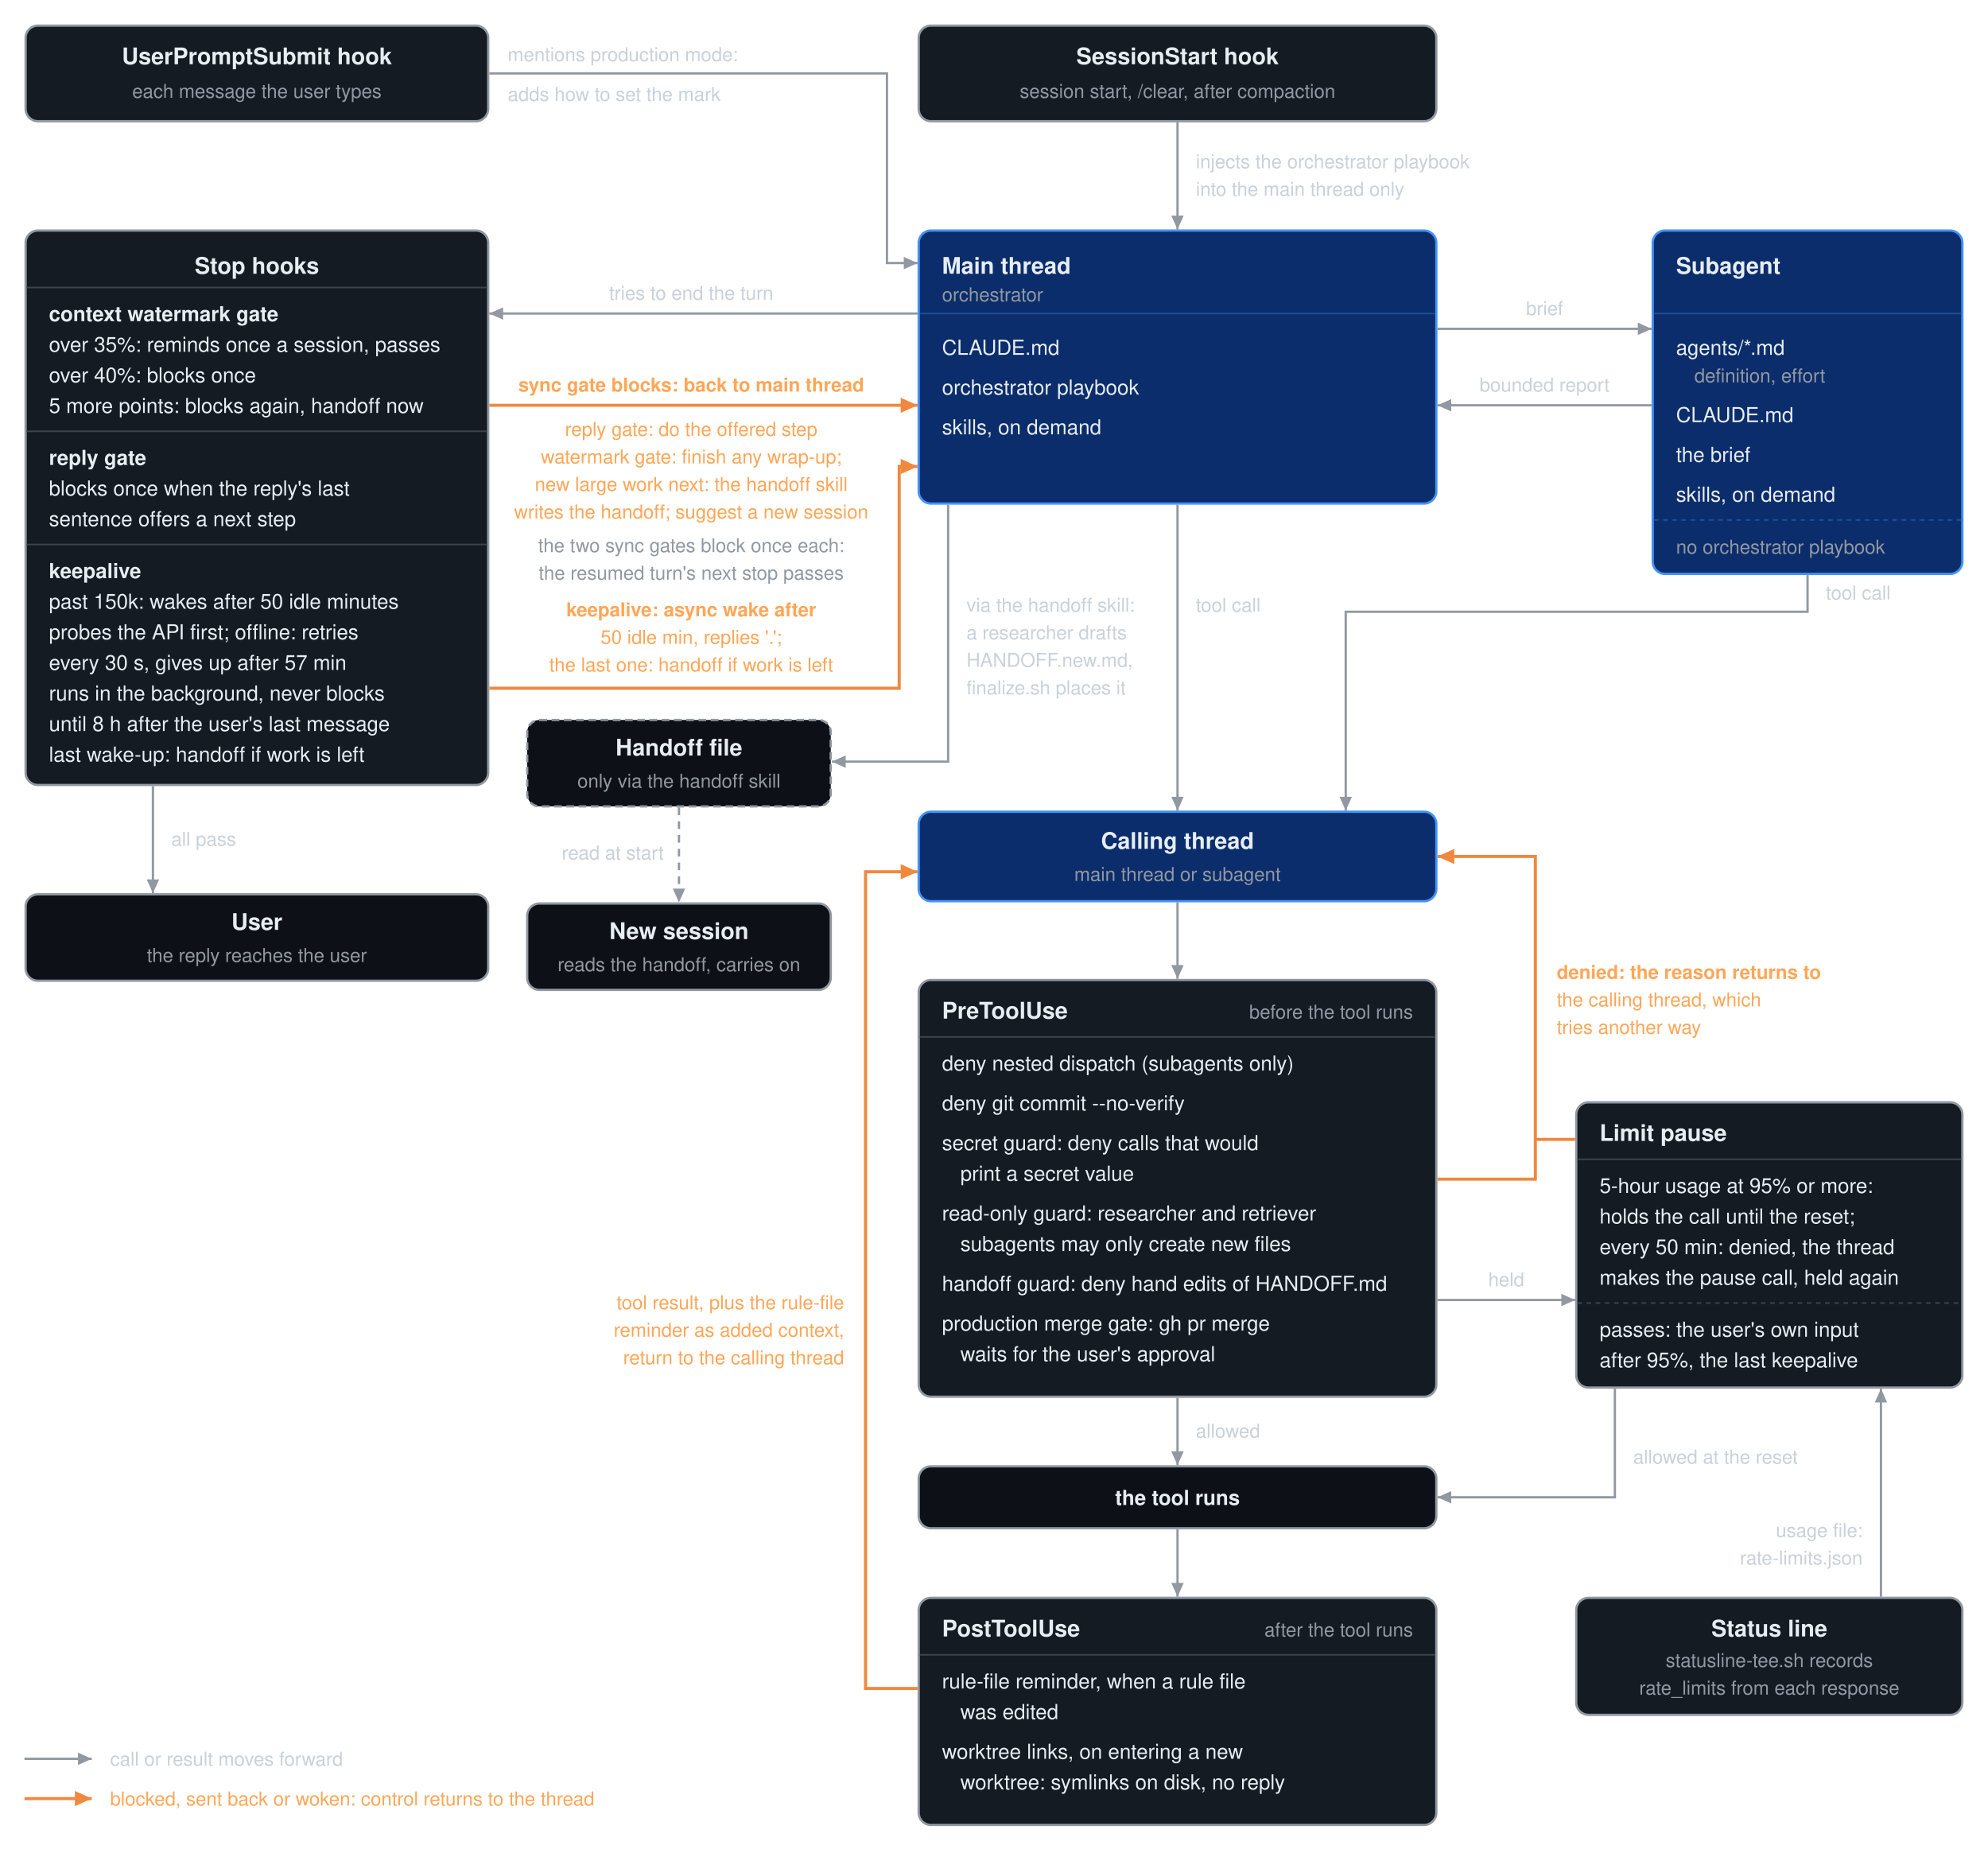
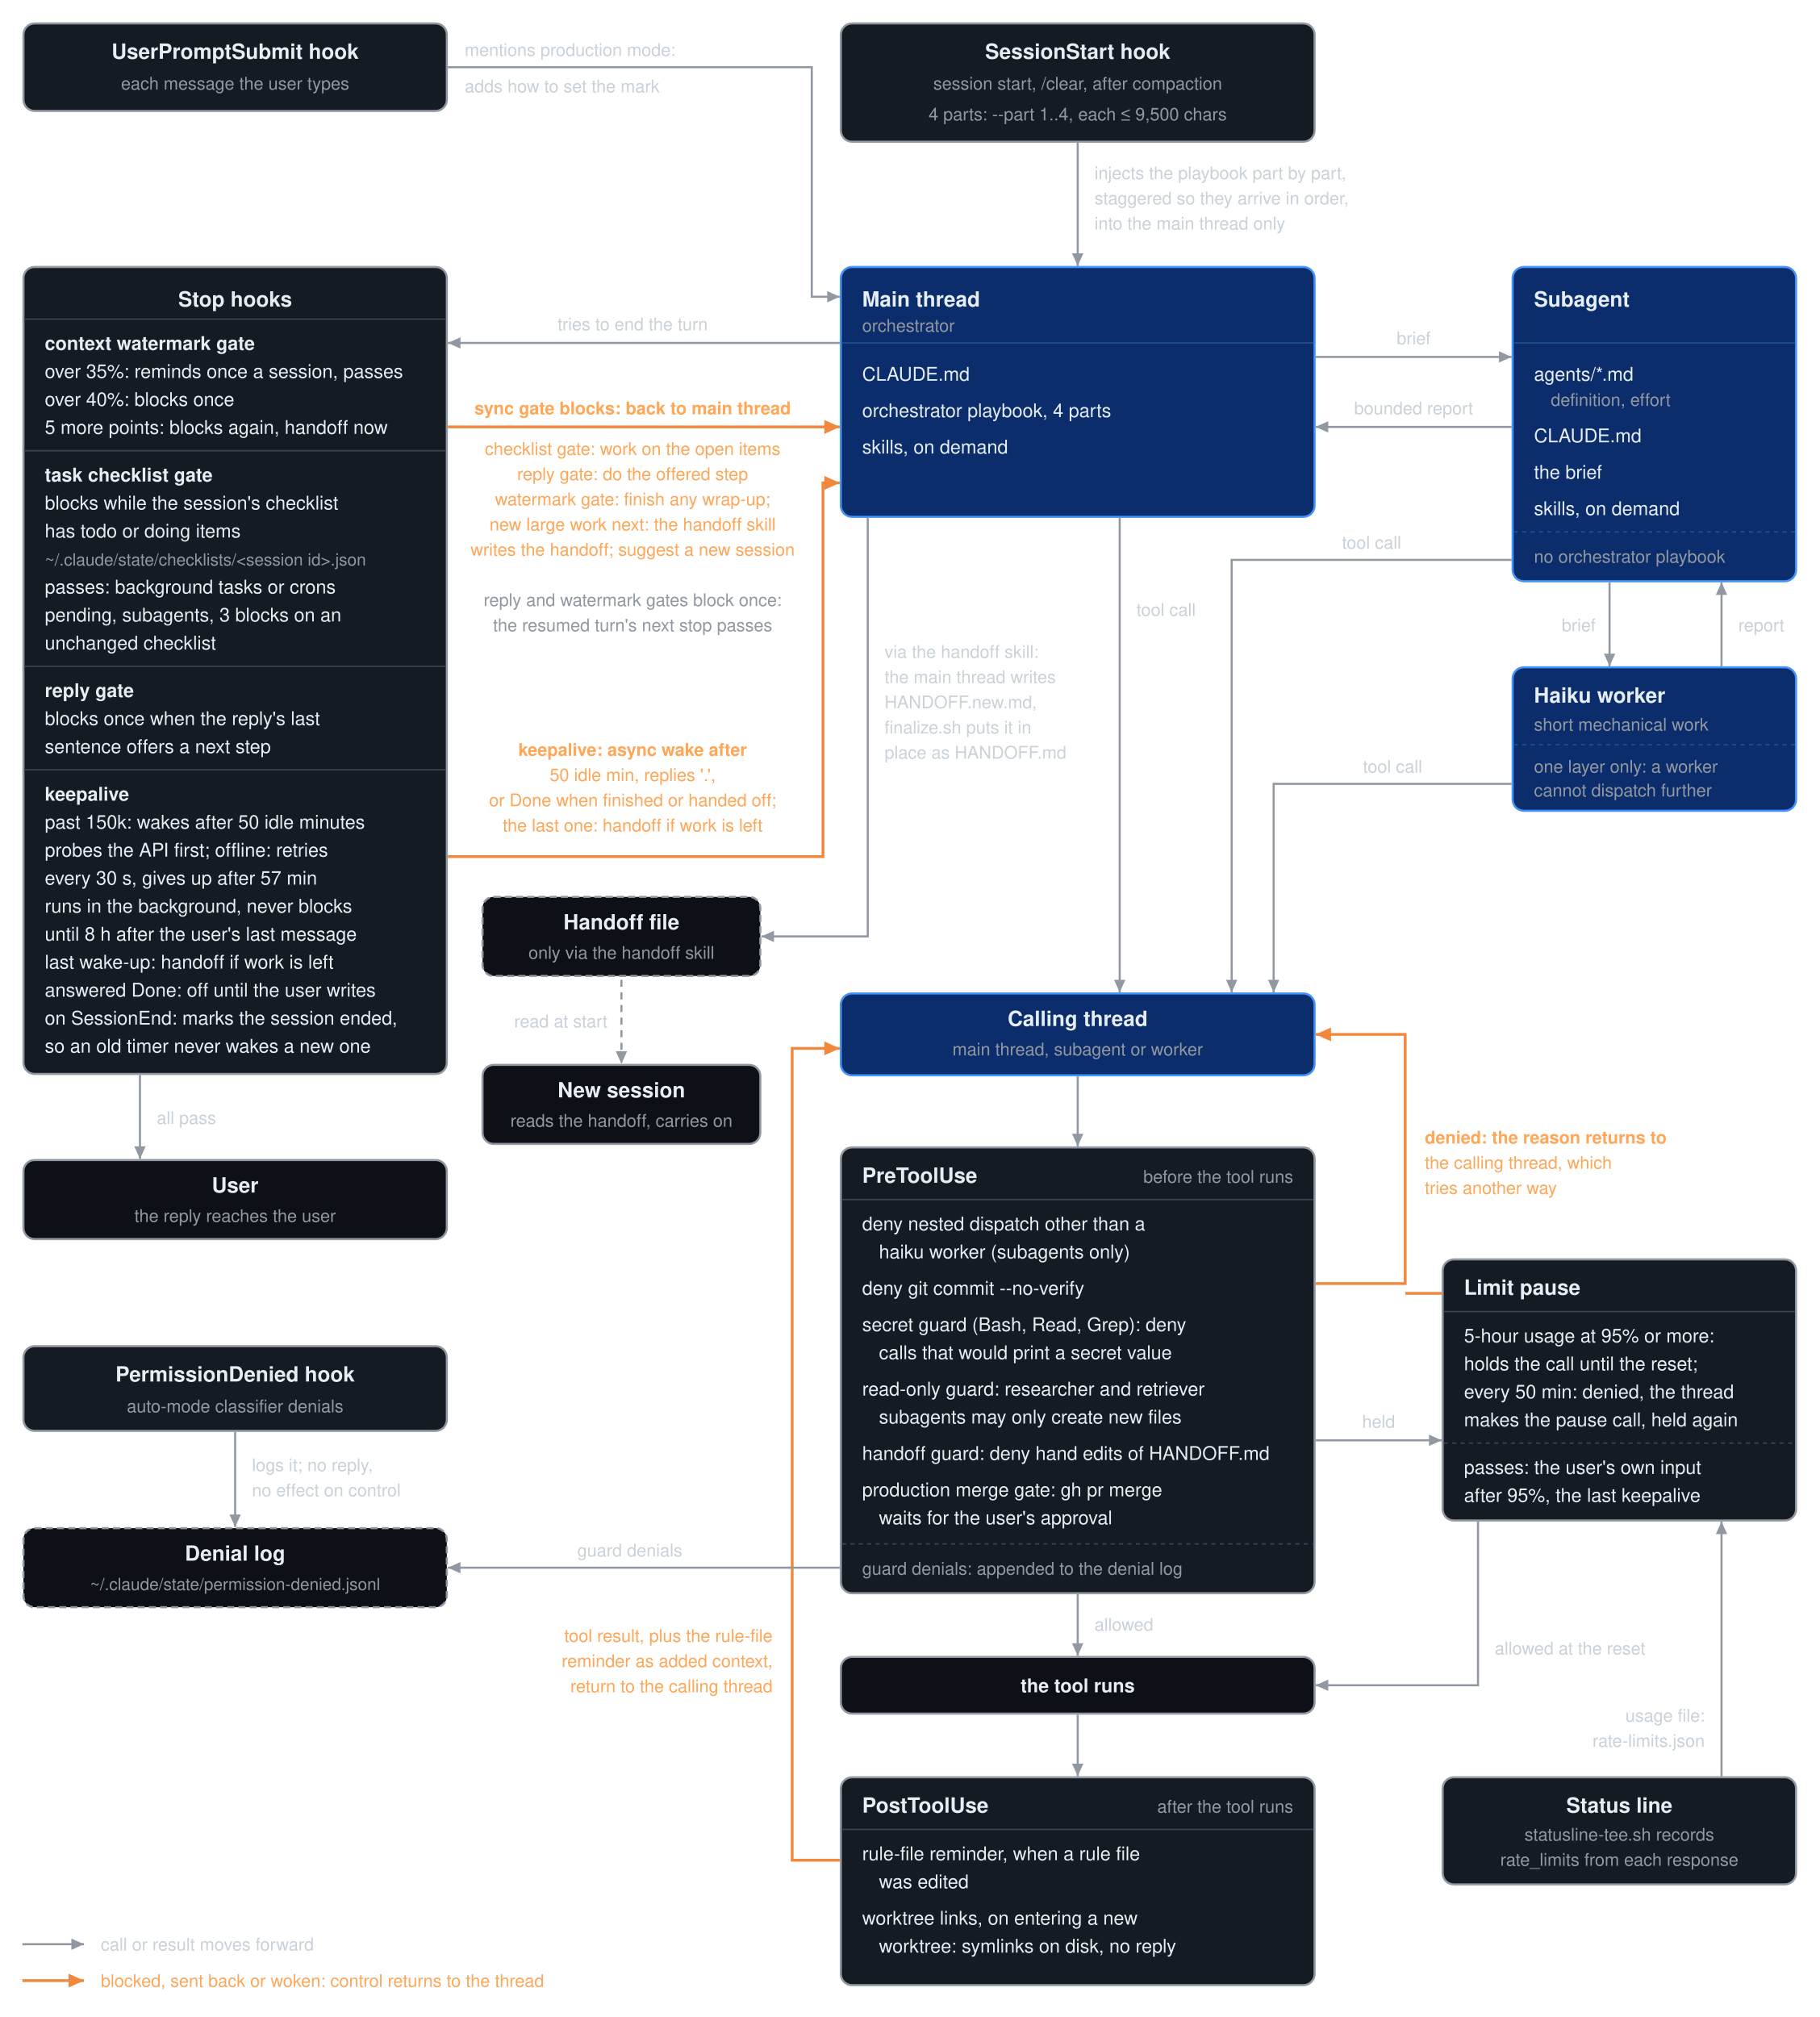
- <svg xmlns="http://www.w3.org/2000/svg" width="1300" height="1214" viewBox="0 0 1300 1214" role="img" aria-label="Architecture of one turn. At session start, after /clear and after compaction, the SessionStart hook injects the orchestrator playbook into the main thread only; subagents do not receive it. When a message the user typed mentions production mode, the UserPromptSubmit hook adds one line to the main thread on how to set and unset a repository's production mark. The main thread sends a brief to a subagent, which works from its definition in agents/*.md, which sets its reasoning effort, together with CLAUDE.md and the brief, and returns a bounded report. Every tool call from either thread passes PreToolUse before the tool runs: it denies nested dispatch inside subagents, git commit --no-verify, calls that would print a secret value, direct writes to HANDOFF.md, and a researcher or retriever subagent changing, moving or deleting an existing file, while researcher and retriever subagents may still read files, run commands and create new files; a gh pr merge in a repository marked as production waits until the user approves it on the spot. While the 5-hour usage is at 95% or more, the limit pause in PreToolUse holds every call from either thread until the reset; every 50 minutes it denies the held call, the thread then makes the pause call (: 限额暂停), which is held again, and once the reset passes the call is allowed; in the main thread, the user's own input sent after usage reached 95% and the keepalive's last wake-up pass without a hold. The limit pause reads the usage from a local file that the status line wrapper writes from the rate limits Claude Code passes to the status line. A denial sends its reason back to the calling thread, which tries another way; an allowed call runs the tool. After the tool runs, PostToolUse returns a rule-file reminder as added context to the calling thread when a rule file was edited, and when a new worktree is entered it symlinks CLAUDE.md, node_modules and .env* from the main checkout into that worktree without replying. When the main thread tries to end the turn, the Stop hooks run, and if all pass the turn ends. Two of them are synchronous gates. The context watermark gate adds a reminder once per session over 35%, or on every turn when the session has no scratchpad, and lets the stop pass, blocks once over 40%, or on every turn when the session has no scratchpad, and after that blocks again at every further rise of 5 points over the usage at its last block; the reply gate blocks once when the reply's last sentence offers a next step. A block by either of these two gates returns control to the main thread. After the reply gate it either takes the offered step or, when the decision really is the user's, asks again with the background, the consequences of each option and a recommendation. After the watermark gate's first block it finishes any wrap-up that the context it already holds can complete, and when a new large block of work comes next it runs the handoff skill, in which a researcher subagent drafts HANDOFF.new.md and finalize.sh puts it in place as the handoff file, and tells the user to switch to a new session; after each further block it generates the handoff at once. A new session reads that file to carry on. Neither synchronous gate blocks the turn it has just blocked and resumed, so a single attempt to stop is blocked at most once and that turn's next attempt passes; the watermark gate still blocks again in later turns as usage rises. The third Stop hook, the keepalive gate, never blocks the stop: it runs in the background after the turn has ended, and once the main thread's context has reached 150,000 tokens and 50 minutes pass with no new turn, it wakes the main thread to reply with only a full stop, which keeps the one-hour prompt cache warm while the user is away. Before it wakes the main thread it probes the API, and while the API is unreachable it probes again every 30 seconds until 57 minutes after it started, then gives up because a wake-up could no longer renew the cache before it expires. Each wake-up starts the next timer, until 8 hours have passed since the user's own last message; the last wake-up before that limit asks the main thread to write a handoff with the handoff skill when work is left, and otherwise to reply with only a full stop." font-family="system-ui, -apple-system, 'Segoe UI', Helvetica, Arial, sans-serif">
+ <svg xmlns="http://www.w3.org/2000/svg" width="1300" height="1441" viewBox="0 0 1300 1441" role="img" aria-label="Architecture of one turn. At session start, after /clear and after compaction, the SessionStart hook injects the orchestrator playbook into the main thread only, registered as four parts (--part 1 to 4) of at most 9,500 characters each and staggered so they arrive in order; subagents do not receive it. When a message the user typed mentions production mode, the UserPromptSubmit hook adds one line to the main thread on how to set and unset a repository's production mark. The main thread sends a brief to a subagent, which works from its definition in agents/*.md, which sets its reasoning effort, together with CLAUDE.md and the brief, and returns a bounded report. A subagent may dispatch one layer of haiku workers for short mechanical work; a worker cannot dispatch further. Every tool call from either thread passes PreToolUse before the tool runs: it denies nested dispatch inside subagents other than a haiku worker, git commit --no-verify, Bash, Read or Grep calls that would print a secret value, direct writes to HANDOFF.md, and a researcher or retriever subagent changing, moving or deleting an existing file, while researcher and retriever subagents may still read files, run commands and create new files; a gh pr merge in a repository marked as production waits until the user approves it on the spot. While the 5-hour usage is at 95% or more, the limit pause in PreToolUse holds every call from either thread until the reset; every 50 minutes it denies the held call, the thread then makes the pause call (: 限额暂停), which is held again, and once the reset passes the call is allowed; in the main thread, the user's own input sent after usage reached 95% and the keepalive's last wake-up pass without a hold. The limit pause reads the usage from a local file that the status line wrapper writes from the rate limits Claude Code passes to the status line. A denial sends its reason back to the calling thread, which tries another way; an allowed call runs the tool. Each guard denial is appended to a local denial log, and the PermissionDenied hook appends auto-mode classifier denials to the same log without changing control flow. After the tool runs, PostToolUse returns a rule-file reminder as added context to the calling thread when a rule file was edited, and when a new worktree is entered it symlinks CLAUDE.md, node_modules and .env* from the main checkout into that worktree without replying. When the main thread tries to end the turn, the Stop hooks run, and if all pass the turn ends. Three of them are synchronous gates. The context watermark gate adds a reminder once per session over 35%, or on every turn when the session has no scratchpad, and lets the stop pass, blocks once over 40%, or on every turn when the session has no scratchpad, and after that blocks again at every further rise of 5 points over the usage at its last block; the reply gate blocks once when the reply's last sentence offers a next step; the task checklist gate blocks while the session's checklist in ~/.claude/state/checklists/&lt;session id&gt;.json has todo or doing items, and passes when background tasks or crons are pending, for subagents, and after 3 blocks on an unchanged checklist. A block by any of these three gates returns control to the main thread; after the checklist gate it works on the open items. After the reply gate it either takes the offered step or, when the decision really is the user's, asks again with the background, the consequences of each option and a recommendation. After the watermark gate's first block it finishes any wrap-up that the context it already holds can complete, and when a new large block of work comes next it runs the handoff skill, in which the main thread writes HANDOFF.new.md itself and finalize.sh puts it in place as HANDOFF.md, and tells the user to switch to a new session; after each further block it generates the handoff at once. A new session reads that file to carry on. Neither the reply gate nor the watermark gate blocks the turn it has just blocked and resumed, so a single attempt to stop is blocked at most once and that turn's next attempt passes; the watermark gate still blocks again in later turns as usage rises. The fourth Stop hook, the keepalive gate, never blocks the stop: it runs in the background after the turn has ended, and once the main thread's context has reached 150,000 tokens and 50 minutes pass with no new turn, it wakes the main thread to reply with only a full stop, which keeps the one-hour prompt cache warm while the user is away. Before it wakes the main thread it probes the API, and while the API is unreachable it probes again every 30 seconds until 57 minutes after it started, then gives up because a wake-up could no longer renew the cache before it expires. Each wake-up starts the next timer, until 8 hours have passed since the user's own last message; the last wake-up before that limit asks the main thread to write a handoff with the handoff skill when work is left, and otherwise to reply with only a full stop. A wake-up answered with Done stops the keepalive until the user's next message. The keepalive is also registered on SessionEnd, where it marks the session ended so that an old timer never wakes a new session." font-family="system-ui, -apple-system, 'Segoe UI', Helvetica, Arial, sans-serif">
  <defs>
    <marker id="arrow" viewBox="0 0 10 10" refX="10" refY="5" markerWidth="9" markerHeight="9" markerUnits="userSpaceOnUse" orient="auto">
      <path d="M0,0.5 L10,5 L0,9.5 z" fill="#9198a1" />
    </marker>
    <marker id="back" viewBox="0 0 10 10" refX="10" refY="5" markerWidth="11" markerHeight="11" markerUnits="userSpaceOnUse" orient="auto">
      <path d="M0,0.5 L10,5 L0,9.5 z" fill="#f0883e" />
    </marker>
  </defs>
  <g id="userpromptsubmit">
    <rect id="ups-box" x="16.75" y="16.75" width="302.5" height="62.5" rx="8" fill="#151b23" stroke="#9198a1" stroke-width="1.5" />
    <text x="168" y="42" font-size="15" font-weight="600" text-anchor="middle" fill="#e6edf3" data-box="ups-box">UserPromptSubmit hook</text>
    <text x="168" y="64" font-size="12.5" text-anchor="middle" fill="#9198a1" data-box="ups-box">each message the user types</text>
  </g>
-   <path d="M320,48 L580,48 L580,172 L600,172" fill="none" stroke="#9198a1" stroke-width="1.5" marker-end="url(#arrow)" />
+   <path d="M320,48 L580,48 L580,212 L600,212" fill="none" stroke="#9198a1" stroke-width="1.5" marker-end="url(#arrow)" />
  <text x="332" y="40" font-size="12.5" text-anchor="start" fill="#c9d1d9">mentions production mode:</text>
  <text x="332" y="66" font-size="12.5" text-anchor="start" fill="#c9d1d9">adds how to set the mark</text>
  <g id="sessionstart">
-     <rect id="ss-box" x="600.75" y="16.75" width="338.5" height="62.5" rx="8" fill="#151b23" stroke="#9198a1" stroke-width="1.5" />
+     <rect id="ss-box" x="600.75" y="16.75" width="338.5" height="84.5" rx="8" fill="#151b23" stroke="#9198a1" stroke-width="1.5" />
    <text x="770" y="42" font-size="15" font-weight="600" text-anchor="middle" fill="#e6edf3" data-box="ss-box">SessionStart hook</text>
    <text x="770" y="64" font-size="12.5" text-anchor="middle" fill="#9198a1" data-box="ss-box">session start, /clear, after compaction</text>
-   </g>
-   <path d="M770,80 L770,150" fill="none" stroke="#9198a1" stroke-width="1.5" marker-end="url(#arrow)" />
-   <text x="782" y="110" font-size="12.5" text-anchor="start" fill="#c9d1d9">injects the orchestrator playbook</text>
-   <text x="782" y="128" font-size="12.5" text-anchor="start" fill="#c9d1d9">into the main thread only</text>
+     <text x="770" y="86" font-size="12.5" text-anchor="middle" fill="#9198a1" data-box="ss-box">4 parts: --part 1..4, each ≤ 9,500 chars</text>
+   </g>
+   <path d="M770,102 L770,190" fill="none" stroke="#9198a1" stroke-width="1.5" marker-end="url(#arrow)" />
+   <text x="782" y="128" font-size="12.5" text-anchor="start" fill="#c9d1d9">injects the playbook part by part,</text>
+   <text x="782" y="146" font-size="12.5" text-anchor="start" fill="#c9d1d9">staggered so they arrive in order,</text>
+   <text x="782" y="164" font-size="12.5" text-anchor="start" fill="#c9d1d9">into the main thread only</text>
  <g id="main">
-     <rect id="main-box" x="600.75" y="150.75" width="338.5" height="178.5" rx="8" fill="#0c2d6b" stroke="#4493f8" stroke-width="1.5" />
-     <text x="616" y="179" font-size="15" font-weight="600" fill="#e6edf3" data-box="main-box">Main thread</text>
-     <text x="616" y="197" font-size="12.5" fill="#9198a1" data-box="main-box">orchestrator</text>
-     <line x1="601.5" y1="205" x2="938.5" y2="205" stroke="#1f4f96" stroke-width="1" />
-     <text x="616" y="232" font-size="13.5" fill="#e6edf3" data-box="main-box">CLAUDE.md</text>
-     <text x="616" y="258" font-size="13.5" fill="#e6edf3" data-box="main-box">orchestrator playbook</text>
-     <text x="616" y="284" font-size="13.5" fill="#e6edf3" data-box="main-box">skills, on demand</text>
+     <rect id="main-box" x="600.75" y="190.75" width="338.5" height="178.5" rx="8" fill="#0c2d6b" stroke="#4493f8" stroke-width="1.5" />
+     <text x="616" y="219" font-size="15" font-weight="600" fill="#e6edf3" data-box="main-box">Main thread</text>
+     <text x="616" y="237" font-size="12.5" fill="#9198a1" data-box="main-box">orchestrator</text>
+     <line x1="601.5" y1="245" x2="938.5" y2="245" stroke="#1f4f96" stroke-width="1" />
+     <text x="616" y="272" font-size="13.5" fill="#e6edf3" data-box="main-box">CLAUDE.md</text>
+     <text x="616" y="298" font-size="13.5" fill="#e6edf3" data-box="main-box">orchestrator playbook, 4 parts</text>
+     <text x="616" y="324" font-size="13.5" fill="#e6edf3" data-box="main-box">skills, on demand</text>
  </g>
  <g id="subagent">
-     <rect id="sub-box" x="1080.75" y="150.75" width="202.5" height="224.5" rx="8" fill="#0c2d6b" stroke="#4493f8" stroke-width="1.5" />
-     <text x="1096" y="179" font-size="15" font-weight="600" fill="#e6edf3" data-box="sub-box">Subagent</text>
-     <line x1="1081.5" y1="205" x2="1282.5" y2="205" stroke="#1f4f96" stroke-width="1" />
-     <text x="1096" y="232" font-size="13.5" fill="#e6edf3" data-box="sub-box">agents/*.md</text>
-     <text x="1108" y="250" font-size="12.5" fill="#9198a1" data-box="sub-box">definition, effort</text>
-     <text x="1096" y="276" font-size="13.5" fill="#e6edf3" data-box="sub-box">CLAUDE.md</text>
-     <text x="1096" y="302" font-size="13.5" fill="#e6edf3" data-box="sub-box">the brief</text>
-     <text x="1096" y="328" font-size="13.5" fill="#e6edf3" data-box="sub-box">skills, on demand</text>
-     <line x1="1081.5" y1="340" x2="1282.5" y2="340" stroke="#1f4f96" stroke-width="1" stroke-dasharray="3 3" />
-     <text x="1096" y="362" font-size="12.5" fill="#9198a1" data-box="sub-box">no orchestrator playbook</text>
-   </g>
-   <path d="M940,215 L1080,215" fill="none" stroke="#9198a1" stroke-width="1.5" marker-end="url(#arrow)" />
-   <text x="1010" y="206" font-size="12.5" text-anchor="middle" fill="#c9d1d9">brief</text>
-   <path d="M1080,265 L940,265" fill="none" stroke="#9198a1" stroke-width="1.5" marker-end="url(#arrow)" />
-   <text x="1010" y="256" font-size="12.5" text-anchor="middle" fill="#c9d1d9">bounded report</text>
+     <rect id="sub-box" x="1080.75" y="190.75" width="202.5" height="224.5" rx="8" fill="#0c2d6b" stroke="#4493f8" stroke-width="1.5" />
+     <text x="1096" y="219" font-size="15" font-weight="600" fill="#e6edf3" data-box="sub-box">Subagent</text>
+     <line x1="1081.5" y1="245" x2="1282.5" y2="245" stroke="#1f4f96" stroke-width="1" />
+     <text x="1096" y="272" font-size="13.5" fill="#e6edf3" data-box="sub-box">agents/*.md</text>
+     <text x="1108" y="290" font-size="12.5" fill="#9198a1" data-box="sub-box">definition, effort</text>
+     <text x="1096" y="316" font-size="13.5" fill="#e6edf3" data-box="sub-box">CLAUDE.md</text>
+     <text x="1096" y="342" font-size="13.5" fill="#e6edf3" data-box="sub-box">the brief</text>
+     <text x="1096" y="368" font-size="13.5" fill="#e6edf3" data-box="sub-box">skills, on demand</text>
+     <line x1="1081.5" y1="380" x2="1282.5" y2="380" stroke="#1f4f96" stroke-width="1" stroke-dasharray="3 3" />
+     <text x="1096" y="402" font-size="12.5" fill="#9198a1" data-box="sub-box">no orchestrator playbook</text>
+   </g>
+   <path d="M940,255 L1080,255" fill="none" stroke="#9198a1" stroke-width="1.5" marker-end="url(#arrow)" />
+   <text x="1010" y="246" font-size="12.5" text-anchor="middle" fill="#c9d1d9">brief</text>
+   <path d="M1080,305 L940,305" fill="none" stroke="#9198a1" stroke-width="1.5" marker-end="url(#arrow)" />
+   <text x="1010" y="296" font-size="12.5" text-anchor="middle" fill="#c9d1d9">bounded report</text>
+   <path d="M1150,416 L1150,476" fill="none" stroke="#9198a1" stroke-width="1.5" marker-end="url(#arrow)" />
+   <text x="1140" y="451" font-size="12.5" text-anchor="end" fill="#c9d1d9">brief</text>
+   <path d="M1230,476 L1230,416" fill="none" stroke="#9198a1" stroke-width="1.5" marker-end="url(#arrow)" />
+   <text x="1242" y="451" font-size="12.5" text-anchor="start" fill="#c9d1d9">report</text>
+   <g id="worker">
+     <rect id="worker-box" x="1080.75" y="476.75" width="202.5" height="102.5" rx="8" fill="#0c2d6b" stroke="#4493f8" stroke-width="1.5" />
+     <text x="1096" y="502" font-size="15" font-weight="600" fill="#e6edf3" data-box="worker-box">Haiku worker</text>
+     <text x="1096" y="522" font-size="12.5" fill="#9198a1" data-box="worker-box">short mechanical work</text>
+     <line x1="1081.5" y1="532" x2="1282.5" y2="532" stroke="#1f4f96" stroke-width="1" stroke-dasharray="3 3" />
+     <text x="1096" y="552" font-size="12.5" fill="#9198a1" data-box="worker-box">one layer only: a worker</text>
+     <text x="1096" y="569" font-size="12.5" fill="#9198a1" data-box="worker-box">cannot dispatch further</text>
+   </g>
  <g id="stop">
-     <rect id="stop-box" x="16.75" y="150.75" width="302.5" height="362.5" rx="8" fill="#151b23" stroke="#9198a1" stroke-width="1.5" />
-     <text x="168" y="179" font-size="15" font-weight="600" text-anchor="middle" fill="#e6edf3" data-box="stop-box">Stop hooks</text>
-     <line x1="17.5" y1="188" x2="318.5" y2="188" stroke="#3d444d" stroke-width="1" />
-     <text x="32" y="210" font-size="13.5" font-weight="600" fill="#e6edf3" data-box="stop-box">context watermark gate</text>
-     <text x="32" y="230" font-size="13.5" fill="#e6edf3" data-box="stop-box">over 35%: reminds once a session, passes</text>
-     <text x="32" y="250" font-size="13.5" fill="#e6edf3" data-box="stop-box">over 40%: blocks once</text>
-     <text x="32" y="270" font-size="13.5" fill="#e6edf3" data-box="stop-box">5 more points: blocks again, handoff now</text>
-     <line x1="17.5" y1="282" x2="318.5" y2="282" stroke="#3d444d" stroke-width="1" />
-     <text x="32" y="304" font-size="13.5" font-weight="600" fill="#e6edf3" data-box="stop-box">reply gate</text>
-     <text x="32" y="324" font-size="13.5" fill="#e6edf3" data-box="stop-box">blocks once when the reply's last</text>
-     <text x="32" y="344" font-size="13.5" fill="#e6edf3" data-box="stop-box">sentence offers a next step</text>
-     <line x1="17.5" y1="356" x2="318.5" y2="356" stroke="#3d444d" stroke-width="1" />
-     <text x="32" y="378" font-size="13.5" font-weight="600" fill="#e6edf3" data-box="stop-box">keepalive</text>
-     <text x="32" y="398" font-size="13.5" fill="#e6edf3" data-box="stop-box">past 150k: wakes after 50 idle minutes</text>
-     <text x="32" y="418" font-size="13.5" fill="#e6edf3" data-box="stop-box">probes the API first; offline: retries</text>
-     <text x="32" y="438" font-size="13.5" fill="#e6edf3" data-box="stop-box">every 30 s, gives up after 57 min</text>
-     <text x="32" y="458" font-size="13.5" fill="#e6edf3" data-box="stop-box">runs in the background, never blocks</text>
-     <text x="32" y="478" font-size="13.5" fill="#e6edf3" data-box="stop-box">until 8 h after the user's last message</text>
-     <text x="32" y="498" font-size="13.5" fill="#e6edf3" data-box="stop-box">last wake-up: handoff if work is left</text>
-   </g>
-   <path d="M600,205 L320,205" fill="none" stroke="#9198a1" stroke-width="1.5" marker-end="url(#arrow)" />
-   <text x="452" y="196" font-size="12.5" text-anchor="middle" fill="#c9d1d9">tries to end the turn</text>
-   <path d="M320,265 L600,265" fill="none" stroke="#f0883e" stroke-width="2" marker-end="url(#back)" />
-   <text x="452" y="256" font-size="12.5" font-weight="600" text-anchor="middle" fill="#ffa657">sync gate blocks: back to main thread</text>
-   <text x="452" y="285" font-size="12.5" text-anchor="middle" fill="#ffa657">reply gate: do the offered step</text>
-   <text x="452" y="303" font-size="12.5" text-anchor="middle" fill="#ffa657">watermark gate: finish any wrap-up;</text>
-   <text x="452" y="321" font-size="12.5" text-anchor="middle" fill="#ffa657">new large work next: the handoff skill</text>
-   <text x="452" y="339" font-size="12.5" text-anchor="middle" fill="#ffa657">writes the handoff; suggest a new session</text>
-   <text x="452" y="361" font-size="12.5" text-anchor="middle" fill="#9198a1">the two sync gates block once each:</text>
-   <text x="452" y="379" font-size="12.5" text-anchor="middle" fill="#9198a1">the resumed turn's next stop passes</text>
-   <path d="M320,450 L588,450 L588,305 L600,305" fill="none" stroke="#f0883e" stroke-width="2" marker-end="url(#back)" />
-   <text x="452" y="403" font-size="12.5" font-weight="600" text-anchor="middle" fill="#ffa657">keepalive: async wake after</text>
-   <text x="452" y="421" font-size="12.5" text-anchor="middle" fill="#ffa657">50 idle min, replies '.';</text>
-   <text x="452" y="439" font-size="12.5" text-anchor="middle" fill="#ffa657">the last one: handoff if work is left</text>
-   <path d="M100,514 L100,584" fill="none" stroke="#9198a1" stroke-width="1.5" marker-end="url(#arrow)" />
-   <text x="112" y="553" font-size="12.5" text-anchor="start" fill="#c9d1d9">all pass</text>
+     <rect id="stop-box" x="16.75" y="190.75" width="302.5" height="576.5" rx="8" fill="#151b23" stroke="#9198a1" stroke-width="1.5" />
+     <text x="168" y="219" font-size="15" font-weight="600" text-anchor="middle" fill="#e6edf3" data-box="stop-box">Stop hooks</text>
+     <line x1="17.5" y1="228" x2="318.5" y2="228" stroke="#3d444d" stroke-width="1" />
+     <text x="32" y="250" font-size="13.5" font-weight="600" fill="#e6edf3" data-box="stop-box">context watermark gate</text>
+     <text x="32" y="270" font-size="13.5" fill="#e6edf3" data-box="stop-box">over 35%: reminds once a session, passes</text>
+     <text x="32" y="290" font-size="13.5" fill="#e6edf3" data-box="stop-box">over 40%: blocks once</text>
+     <text x="32" y="310" font-size="13.5" fill="#e6edf3" data-box="stop-box">5 more points: blocks again, handoff now</text>
+     <line x1="17.5" y1="322" x2="318.5" y2="322" stroke="#3d444d" stroke-width="1" />
+     <text x="32" y="344" font-size="13.5" font-weight="600" fill="#e6edf3" data-box="stop-box">task checklist gate</text>
+     <text x="32" y="364" font-size="13.5" fill="#e6edf3" data-box="stop-box">blocks while the session's checklist</text>
+     <text x="32" y="384" font-size="13.5" fill="#e6edf3" data-box="stop-box">has todo or doing items</text>
+     <text x="32" y="404" font-size="12" fill="#9198a1" data-box="stop-box">~/.claude/state/checklists/&lt;session id&gt;.json</text>
+     <text x="32" y="424" font-size="13.5" fill="#e6edf3" data-box="stop-box">passes: background tasks or crons</text>
+     <text x="32" y="444" font-size="13.5" fill="#e6edf3" data-box="stop-box">pending, subagents, 3 blocks on an</text>
+     <text x="32" y="464" font-size="13.5" fill="#e6edf3" data-box="stop-box">unchanged checklist</text>
+     <line x1="17.5" y1="476" x2="318.5" y2="476" stroke="#3d444d" stroke-width="1" />
+     <text x="32" y="498" font-size="13.5" font-weight="600" fill="#e6edf3" data-box="stop-box">reply gate</text>
+     <text x="32" y="518" font-size="13.5" fill="#e6edf3" data-box="stop-box">blocks once when the reply's last</text>
+     <text x="32" y="538" font-size="13.5" fill="#e6edf3" data-box="stop-box">sentence offers a next step</text>
+     <line x1="17.5" y1="550" x2="318.5" y2="550" stroke="#3d444d" stroke-width="1" />
+     <text x="32" y="572" font-size="13.5" font-weight="600" fill="#e6edf3" data-box="stop-box">keepalive</text>
+     <text x="32" y="592" font-size="13.5" fill="#e6edf3" data-box="stop-box">past 150k: wakes after 50 idle minutes</text>
+     <text x="32" y="612" font-size="13.5" fill="#e6edf3" data-box="stop-box">probes the API first; offline: retries</text>
+     <text x="32" y="632" font-size="13.5" fill="#e6edf3" data-box="stop-box">every 30 s, gives up after 57 min</text>
+     <text x="32" y="652" font-size="13.5" fill="#e6edf3" data-box="stop-box">runs in the background, never blocks</text>
+     <text x="32" y="672" font-size="13.5" fill="#e6edf3" data-box="stop-box">until 8 h after the user's last message</text>
+     <text x="32" y="692" font-size="13.5" fill="#e6edf3" data-box="stop-box">last wake-up: handoff if work is left</text>
+     <text x="32" y="712" font-size="13.5" fill="#e6edf3" data-box="stop-box">answered Done: off until the user writes</text>
+     <text x="32" y="732" font-size="13.5" fill="#e6edf3" data-box="stop-box">on SessionEnd: marks the session ended,</text>
+     <text x="32" y="752" font-size="13.5" fill="#e6edf3" data-box="stop-box">so an old timer never wakes a new one</text>
+   </g>
+   <path d="M600,245 L320,245" fill="none" stroke="#9198a1" stroke-width="1.5" marker-end="url(#arrow)" />
+   <text x="452" y="236" font-size="12.5" text-anchor="middle" fill="#c9d1d9">tries to end the turn</text>
+   <path d="M320,305 L600,305" fill="none" stroke="#f0883e" stroke-width="2" marker-end="url(#back)" />
+   <text x="452" y="296" font-size="12.5" font-weight="600" text-anchor="middle" fill="#ffa657">sync gate blocks: back to main thread</text>
+   <text x="452" y="325" font-size="12.5" text-anchor="middle" fill="#ffa657">checklist gate: work on the open items</text>
+   <text x="452" y="343" font-size="12.5" text-anchor="middle" fill="#ffa657">reply gate: do the offered step</text>
+   <text x="452" y="361" font-size="12.5" text-anchor="middle" fill="#ffa657">watermark gate: finish any wrap-up;</text>
+   <text x="452" y="379" font-size="12.5" text-anchor="middle" fill="#ffa657">new large work next: the handoff skill</text>
+   <text x="452" y="397" font-size="12.5" text-anchor="middle" fill="#ffa657">writes the handoff; suggest a new session</text>
+   <text x="452" y="433" font-size="12.5" text-anchor="middle" fill="#9198a1">reply and watermark gates block once:</text>
+   <text x="452" y="451" font-size="12.5" text-anchor="middle" fill="#9198a1">the resumed turn's next stop passes</text>
+   <path d="M320,612 L588,612 L588,345 L600,345" fill="none" stroke="#f0883e" stroke-width="2" marker-end="url(#back)" />
+   <text x="452" y="540" font-size="12.5" font-weight="600" text-anchor="middle" fill="#ffa657">keepalive: async wake after</text>
+   <text x="452" y="558" font-size="12.5" text-anchor="middle" fill="#ffa657">50 idle min, replies '.',</text>
+   <text x="452" y="576" font-size="12.5" text-anchor="middle" fill="#ffa657">or Done when finished or handed off;</text>
+   <text x="452" y="594" font-size="12.5" text-anchor="middle" fill="#ffa657">the last one: handoff if work is left</text>
+   <g id="handoff">
+     <rect id="handoff-box" x="344.75" y="640.75" width="198.5" height="56.5" rx="8" fill="#0d1117" stroke="#9198a1" stroke-width="1.5" stroke-dasharray="5 3" />
+     <text x="444" y="664" font-size="15" font-weight="600" text-anchor="middle" fill="#e6edf3" data-box="handoff-box">Handoff file</text>
+     <text x="444" y="685" font-size="12.5" text-anchor="middle" fill="#9198a1" data-box="handoff-box">only via the handoff skill</text>
+   </g>
+   <path d="M620,370 L620,669 L544,669" fill="none" stroke="#9198a1" stroke-width="1.5" marker-end="url(#arrow)" />
+   <text x="632" y="470" font-size="12.5" text-anchor="start" fill="#c9d1d9">via the handoff skill:</text>
+   <text x="632" y="488" font-size="12.5" text-anchor="start" fill="#c9d1d9">the main thread writes</text>
+   <text x="632" y="506" font-size="12.5" text-anchor="start" fill="#c9d1d9">HANDOFF.new.md,</text>
+   <text x="632" y="524" font-size="12.5" text-anchor="start" fill="#c9d1d9">finalize.sh puts it in</text>
+   <text x="632" y="542" font-size="12.5" text-anchor="start" fill="#c9d1d9">place as HANDOFF.md</text>
+   <g id="newsession">
+     <rect id="new-box" x="344.75" y="760.75" width="198.5" height="56.5" rx="8" fill="#0d1117" stroke="#9198a1" stroke-width="1.5" />
+     <text x="444" y="784" font-size="15" font-weight="600" text-anchor="middle" fill="#e6edf3" data-box="new-box">New session</text>
+     <text x="444" y="805" font-size="12.5" text-anchor="middle" fill="#9198a1" data-box="new-box">reads the handoff, carries on</text>
+   </g>
+   <path d="M444,700 L444,760" fill="none" stroke="#9198a1" stroke-width="1.5" stroke-dasharray="5 4" marker-end="url(#arrow)" />
+   <text x="434" y="734" font-size="12.5" text-anchor="end" fill="#c9d1d9">read at start</text>
+   <path d="M100,768 L100,828" fill="none" stroke="#9198a1" stroke-width="1.5" marker-end="url(#arrow)" />
+   <text x="112" y="803" font-size="12.5" text-anchor="start" fill="#c9d1d9">all pass</text>
  <g id="user">
-     <rect id="user-box" x="16.75" y="584.75" width="302.5" height="56.5" rx="8" fill="#0d1117" stroke="#9198a1" stroke-width="1.5" />
-     <text x="168" y="608" font-size="15" font-weight="600" text-anchor="middle" fill="#e6edf3" data-box="user-box">User</text>
-     <text x="168" y="629" font-size="12.5" text-anchor="middle" fill="#9198a1" data-box="user-box">the reply reaches the user</text>
-   </g>
-   <g id="handoff">
-     <rect id="handoff-box" x="344.75" y="470.75" width="198.5" height="56.5" rx="8" fill="#0d1117" stroke="#9198a1" stroke-width="1.5" stroke-dasharray="5 3" />
-     <text x="444" y="494" font-size="15" font-weight="600" text-anchor="middle" fill="#e6edf3" data-box="handoff-box">Handoff file</text>
-     <text x="444" y="515" font-size="12.5" text-anchor="middle" fill="#9198a1" data-box="handoff-box">only via the handoff skill</text>
-   </g>
-   <path d="M620,330 L620,498 L544,498" fill="none" stroke="#9198a1" stroke-width="1.5" marker-end="url(#arrow)" />
-   <text x="632" y="400" font-size="12.5" text-anchor="start" fill="#c9d1d9">via the handoff skill:</text>
-   <text x="632" y="418" font-size="12.5" text-anchor="start" fill="#c9d1d9">a researcher drafts</text>
-   <text x="632" y="436" font-size="12.5" text-anchor="start" fill="#c9d1d9">HANDOFF.new.md,</text>
-   <text x="632" y="454" font-size="12.5" text-anchor="start" fill="#c9d1d9">finalize.sh places it</text>
-   <g id="newsession">
-     <rect id="new-box" x="344.75" y="590.75" width="198.5" height="56.5" rx="8" fill="#0d1117" stroke="#9198a1" stroke-width="1.5" />
-     <text x="444" y="614" font-size="15" font-weight="600" text-anchor="middle" fill="#e6edf3" data-box="new-box">New session</text>
-     <text x="444" y="635" font-size="12.5" text-anchor="middle" fill="#9198a1" data-box="new-box">reads the handoff, carries on</text>
-   </g>
-   <path d="M444,528 L444,590" fill="none" stroke="#9198a1" stroke-width="1.5" stroke-dasharray="5 4" marker-end="url(#arrow)" />
-   <text x="434" y="562" font-size="12.5" text-anchor="end" fill="#c9d1d9">read at start</text>
-   <path d="M770,330 L770,530" fill="none" stroke="#9198a1" stroke-width="1.5" marker-end="url(#arrow)" />
-   <text x="782" y="400" font-size="12.5" text-anchor="start" fill="#c9d1d9">tool call</text>
-   <path d="M1182,376 L1182,400 L880,400 L880,530" fill="none" stroke="#9198a1" stroke-width="1.5" marker-end="url(#arrow)" />
-   <text x="1194" y="392" font-size="12.5" text-anchor="start" fill="#c9d1d9">tool call</text>
+     <rect id="user-box" x="16.75" y="828.75" width="302.5" height="56.5" rx="8" fill="#0d1117" stroke="#9198a1" stroke-width="1.5" />
+     <text x="168" y="852" font-size="15" font-weight="600" text-anchor="middle" fill="#e6edf3" data-box="user-box">User</text>
+     <text x="168" y="873" font-size="12.5" text-anchor="middle" fill="#9198a1" data-box="user-box">the reply reaches the user</text>
+   </g>
+   <path d="M800,370 L800,709" fill="none" stroke="#9198a1" stroke-width="1.5" marker-end="url(#arrow)" />
+   <text x="812" y="440" font-size="12.5" text-anchor="start" fill="#c9d1d9">tool call</text>
+   <path d="M1080,400 L880,400 L880,709" fill="none" stroke="#9198a1" stroke-width="1.5" marker-end="url(#arrow)" />
+   <text x="980" y="392" font-size="12.5" text-anchor="middle" fill="#c9d1d9">tool call</text>
+   <path d="M1080,560 L910,560 L910,709" fill="none" stroke="#9198a1" stroke-width="1.5" marker-end="url(#arrow)" />
+   <text x="995" y="552" font-size="12.5" text-anchor="middle" fill="#c9d1d9">tool call</text>
  <g id="caller">
-     <rect id="caller-box" x="600.75" y="530.75" width="338.5" height="58.5" rx="8" fill="#0c2d6b" stroke="#4493f8" stroke-width="1.5" />
-     <text x="770" y="555" font-size="15" font-weight="600" text-anchor="middle" fill="#e6edf3" data-box="caller-box">Calling thread</text>
-     <text x="770" y="576" font-size="12.5" text-anchor="middle" fill="#9198a1" data-box="caller-box">main thread or subagent</text>
-   </g>
-   <path d="M770,590 L770,640" fill="none" stroke="#9198a1" stroke-width="1.5" marker-end="url(#arrow)" />
+     <rect id="caller-box" x="600.75" y="709.75" width="338.5" height="58.5" rx="8" fill="#0c2d6b" stroke="#4493f8" stroke-width="1.5" />
+     <text x="770" y="733" font-size="15" font-weight="600" text-anchor="middle" fill="#e6edf3" data-box="caller-box">Calling thread</text>
+     <text x="770" y="754" font-size="12.5" text-anchor="middle" fill="#9198a1" data-box="caller-box">main thread, subagent or worker</text>
+   </g>
+   <path d="M770,769 L770,819" fill="none" stroke="#9198a1" stroke-width="1.5" marker-end="url(#arrow)" />
  <g id="pre">
-     <rect id="pre-box" x="600.75" y="640.75" width="338.5" height="272.5" rx="8" fill="#151b23" stroke="#9198a1" stroke-width="1.5" />
-     <text x="616" y="666" font-size="15" font-weight="600" fill="#e6edf3" data-box="pre-box">PreToolUse</text>
-     <text x="924" y="666" font-size="12.5" text-anchor="end" fill="#9198a1" data-box="pre-box">before the tool runs</text>
-     <line x1="601.5" y1="678" x2="938.5" y2="678" stroke="#3d444d" stroke-width="1" />
-     <text x="616" y="700" font-size="13.5" fill="#e6edf3" data-box="pre-box">deny nested dispatch (subagents only)</text>
-     <text x="616" y="726" font-size="13.5" fill="#e6edf3" data-box="pre-box">deny git commit --no-verify</text>
-     <text x="616" y="752" font-size="13.5" fill="#e6edf3" data-box="pre-box">secret guard: deny calls that would</text>
-     <text x="628" y="772" font-size="13.5" fill="#e6edf3" data-box="pre-box">print a secret value</text>
-     <text x="616" y="798" font-size="13.5" fill="#e6edf3" data-box="pre-box">read-only guard: researcher and retriever</text>
-     <text x="628" y="818" font-size="13.5" fill="#e6edf3" data-box="pre-box">subagents may only create new files</text>
-     <text x="616" y="844" font-size="13.5" fill="#e6edf3" data-box="pre-box">handoff guard: deny hand edits of HANDOFF.md</text>
-     <text x="616" y="870" font-size="13.5" fill="#e6edf3" data-box="pre-box">production merge gate: gh pr merge</text>
-     <text x="628" y="890" font-size="13.5" fill="#e6edf3" data-box="pre-box">waits for the user's approval</text>
-   </g>
-   <path d="M770,914 L770,958" fill="none" stroke="#9198a1" stroke-width="1.5" marker-end="url(#arrow)" />
-   <text x="782" y="940" font-size="12.5" text-anchor="start" fill="#c9d1d9">allowed</text>
+     <rect id="pre-box" x="600.75" y="819.75" width="338.5" height="318.5" rx="8" fill="#151b23" stroke="#9198a1" stroke-width="1.5" />
+     <text x="616" y="845" font-size="15" font-weight="600" fill="#e6edf3" data-box="pre-box">PreToolUse</text>
+     <text x="924" y="845" font-size="12.5" text-anchor="end" fill="#9198a1" data-box="pre-box">before the tool runs</text>
+     <line x1="601.5" y1="857" x2="938.5" y2="857" stroke="#3d444d" stroke-width="1" />
+     <text x="616" y="879" font-size="13.5" fill="#e6edf3" data-box="pre-box">deny nested dispatch other than a</text>
+     <text x="628" y="899" font-size="13.5" fill="#e6edf3" data-box="pre-box">haiku worker (subagents only)</text>
+     <text x="616" y="925" font-size="13.5" fill="#e6edf3" data-box="pre-box">deny git commit --no-verify</text>
+     <text x="616" y="951" font-size="13.5" fill="#e6edf3" data-box="pre-box">secret guard (Bash, Read, Grep): deny</text>
+     <text x="628" y="971" font-size="13.5" fill="#e6edf3" data-box="pre-box">calls that would print a secret value</text>
+     <text x="616" y="997" font-size="13.5" fill="#e6edf3" data-box="pre-box">read-only guard: researcher and retriever</text>
+     <text x="628" y="1017" font-size="13.5" fill="#e6edf3" data-box="pre-box">subagents may only create new files</text>
+     <text x="616" y="1043" font-size="13.5" fill="#e6edf3" data-box="pre-box">handoff guard: deny hand edits of HANDOFF.md</text>
+     <text x="616" y="1069" font-size="13.5" fill="#e6edf3" data-box="pre-box">production merge gate: gh pr merge</text>
+     <text x="628" y="1089" font-size="13.5" fill="#e6edf3" data-box="pre-box">waits for the user's approval</text>
+     <line x1="601.5" y1="1103" x2="938.5" y2="1103" stroke="#3d444d" stroke-width="1" stroke-dasharray="3 3" />
+     <text x="616" y="1125" font-size="12.5" fill="#9198a1" data-box="pre-box">guard denials: appended to the denial log</text>
+   </g>
+   <path d="M770,1139 L770,1183" fill="none" stroke="#9198a1" stroke-width="1.5" marker-end="url(#arrow)" />
+   <text x="782" y="1165" font-size="12.5" text-anchor="start" fill="#c9d1d9">allowed</text>
  <g id="tool">
-     <rect id="tool-box" x="600.75" y="958.75" width="338.5" height="40.5" rx="8" fill="#0d1117" stroke="#9198a1" stroke-width="1.5" />
-     <text x="770" y="984" font-size="13.5" font-weight="600" text-anchor="middle" fill="#e6edf3" data-box="tool-box">the tool runs</text>
-   </g>
-   <path d="M770,1000 L770,1044" fill="none" stroke="#9198a1" stroke-width="1.5" marker-end="url(#arrow)" />
+     <rect id="tool-box" x="600.75" y="1183.75" width="338.5" height="40.5" rx="8" fill="#0d1117" stroke="#9198a1" stroke-width="1.5" />
+     <text x="770" y="1209" font-size="13.5" font-weight="600" text-anchor="middle" fill="#e6edf3" data-box="tool-box">the tool runs</text>
+   </g>
+   <path d="M770,1225 L770,1269" fill="none" stroke="#9198a1" stroke-width="1.5" marker-end="url(#arrow)" />
  <g id="post">
-     <rect id="post-box" x="600.75" y="1044.75" width="338.5" height="148.5" rx="8" fill="#151b23" stroke="#9198a1" stroke-width="1.5" />
-     <text x="616" y="1070" font-size="15" font-weight="600" fill="#e6edf3" data-box="post-box">PostToolUse</text>
-     <text x="924" y="1070" font-size="12.5" text-anchor="end" fill="#9198a1" data-box="post-box">after the tool runs</text>
-     <line x1="601.5" y1="1082" x2="938.5" y2="1082" stroke="#3d444d" stroke-width="1" />
-     <text x="616" y="1104" font-size="13.5" fill="#e6edf3" data-box="post-box">rule-file reminder, when a rule file</text>
-     <text x="628" y="1124" font-size="13.5" fill="#e6edf3" data-box="post-box">was edited</text>
-     <text x="616" y="1150" font-size="13.5" fill="#e6edf3" data-box="post-box">worktree links, on entering a new</text>
-     <text x="628" y="1170" font-size="13.5" fill="#e6edf3" data-box="post-box">worktree: symlinks on disk, no reply</text>
-   </g>
-   <path d="M940,771 L1004,771 L1004,560 L940,560" fill="none" stroke="#f0883e" stroke-width="2" marker-end="url(#back)" />
-   <text x="1018" y="640" font-size="12.5" font-weight="600" text-anchor="start" fill="#ffa657">denied: the reason returns to</text>
-   <text x="1018" y="658" font-size="12.5" text-anchor="start" fill="#ffa657">the calling thread, which</text>
-   <text x="1018" y="676" font-size="12.5" text-anchor="start" fill="#ffa657">tries another way</text>
-   <path d="M600,1104 L566,1104 L566,570 L600,570" fill="none" stroke="#f0883e" stroke-width="2" marker-end="url(#back)" />
-   <text x="552" y="856" font-size="12.5" text-anchor="end" fill="#ffa657">tool result, plus the rule-file</text>
-   <text x="552" y="874" font-size="12.5" text-anchor="end" fill="#ffa657">reminder as added context,</text>
-   <text x="552" y="892" font-size="12.5" text-anchor="end" fill="#ffa657">return to the calling thread</text>
+     <rect id="post-box" x="600.75" y="1269.75" width="338.5" height="148.5" rx="8" fill="#151b23" stroke="#9198a1" stroke-width="1.5" />
+     <text x="616" y="1295" font-size="15" font-weight="600" fill="#e6edf3" data-box="post-box">PostToolUse</text>
+     <text x="924" y="1295" font-size="12.5" text-anchor="end" fill="#9198a1" data-box="post-box">after the tool runs</text>
+     <line x1="601.5" y1="1307" x2="938.5" y2="1307" stroke="#3d444d" stroke-width="1" />
+     <text x="616" y="1329" font-size="13.5" fill="#e6edf3" data-box="post-box">rule-file reminder, when a rule file</text>
+     <text x="628" y="1349" font-size="13.5" fill="#e6edf3" data-box="post-box">was edited</text>
+     <text x="616" y="1375" font-size="13.5" fill="#e6edf3" data-box="post-box">worktree links, on entering a new</text>
+     <text x="628" y="1395" font-size="13.5" fill="#e6edf3" data-box="post-box">worktree: symlinks on disk, no reply</text>
+   </g>
+   <path d="M940,917 L1004,917 L1004,739 L940,739" fill="none" stroke="#f0883e" stroke-width="2" marker-end="url(#back)" />
+   <text x="1018" y="817" font-size="12.5" font-weight="600" text-anchor="start" fill="#ffa657">denied: the reason returns to</text>
+   <text x="1018" y="835" font-size="12.5" text-anchor="start" fill="#ffa657">the calling thread, which</text>
+   <text x="1018" y="853" font-size="12.5" text-anchor="start" fill="#ffa657">tries another way</text>
+   <path d="M600,1329 L566,1329 L566,749 L600,749" fill="none" stroke="#f0883e" stroke-width="2" marker-end="url(#back)" />
+   <text x="552" y="1173" font-size="12.5" text-anchor="end" fill="#ffa657">tool result, plus the rule-file</text>
+   <text x="552" y="1191" font-size="12.5" text-anchor="end" fill="#ffa657">reminder as added context,</text>
+   <text x="552" y="1209" font-size="12.5" text-anchor="end" fill="#ffa657">return to the calling thread</text>
  <g id="limitpause">
-     <rect id="limit-box" x="1030.75" y="720.75" width="252.5" height="186.5" rx="8" fill="#151b23" stroke="#9198a1" stroke-width="1.5" />
-     <text x="1046" y="746" font-size="15" font-weight="600" fill="#e6edf3" data-box="limit-box">Limit pause</text>
-     <line x1="1031.5" y1="758" x2="1282.5" y2="758" stroke="#3d444d" stroke-width="1" />
-     <text x="1046" y="780" font-size="13.5" fill="#e6edf3" data-box="limit-box">5-hour usage at 95% or more:</text>
-     <text x="1046" y="800" font-size="13.5" fill="#e6edf3" data-box="limit-box">holds the call until the reset;</text>
-     <text x="1046" y="820" font-size="13.5" fill="#e6edf3" data-box="limit-box">every 50 min: denied, the thread</text>
-     <text x="1046" y="840" font-size="13.5" fill="#e6edf3" data-box="limit-box">makes the pause call, held again</text>
-     <line x1="1031.5" y1="852" x2="1282.5" y2="852" stroke="#3d444d" stroke-width="1" stroke-dasharray="3 3" />
-     <text x="1046" y="874" font-size="13.5" fill="#e6edf3" data-box="limit-box">passes: the user's own input</text>
-     <text x="1046" y="894" font-size="13.5" fill="#e6edf3" data-box="limit-box">after 95%, the last keepalive</text>
-   </g>
-   <path d="M940,850 L1030,850" fill="none" stroke="#9198a1" stroke-width="1.5" marker-end="url(#arrow)" />
-   <text x="985" y="841" font-size="12.5" text-anchor="middle" fill="#c9d1d9">held</text>
-   <path d="M1030,745 L1004,745" fill="none" stroke="#f0883e" stroke-width="2" />
-   <path d="M1056,908 L1056,979 L940,979" fill="none" stroke="#9198a1" stroke-width="1.5" marker-end="url(#arrow)" />
-   <text x="1068" y="957" font-size="12.5" text-anchor="start" fill="#c9d1d9">allowed at the reset</text>
+     <rect id="limit-box" x="1030.75" y="899.75" width="252.5" height="186.5" rx="8" fill="#151b23" stroke="#9198a1" stroke-width="1.5" />
+     <text x="1046" y="925" font-size="15" font-weight="600" fill="#e6edf3" data-box="limit-box">Limit pause</text>
+     <line x1="1031.5" y1="937" x2="1282.5" y2="937" stroke="#3d444d" stroke-width="1" />
+     <text x="1046" y="959" font-size="13.5" fill="#e6edf3" data-box="limit-box">5-hour usage at 95% or more:</text>
+     <text x="1046" y="979" font-size="13.5" fill="#e6edf3" data-box="limit-box">holds the call until the reset;</text>
+     <text x="1046" y="999" font-size="13.5" fill="#e6edf3" data-box="limit-box">every 50 min: denied, the thread</text>
+     <text x="1046" y="1019" font-size="13.5" fill="#e6edf3" data-box="limit-box">makes the pause call, held again</text>
+     <line x1="1031.5" y1="1031" x2="1282.5" y2="1031" stroke="#3d444d" stroke-width="1" stroke-dasharray="3 3" />
+     <text x="1046" y="1053" font-size="13.5" fill="#e6edf3" data-box="limit-box">passes: the user's own input</text>
+     <text x="1046" y="1073" font-size="13.5" fill="#e6edf3" data-box="limit-box">after 95%, the last keepalive</text>
+   </g>
+   <path d="M940,1029 L1030,1029" fill="none" stroke="#9198a1" stroke-width="1.5" marker-end="url(#arrow)" />
+   <text x="985" y="1020" font-size="12.5" text-anchor="middle" fill="#c9d1d9">held</text>
+   <path d="M1030,924 L1004,924" fill="none" stroke="#f0883e" stroke-width="2" />
+   <path d="M1056,1087 L1056,1204 L940,1204" fill="none" stroke="#9198a1" stroke-width="1.5" marker-end="url(#arrow)" />
+   <text x="1068" y="1182" font-size="12.5" text-anchor="start" fill="#c9d1d9">allowed at the reset</text>
  <g id="statusline">
-     <rect id="status-box" x="1030.75" y="1044.75" width="252.5" height="76.5" rx="8" fill="#151b23" stroke="#9198a1" stroke-width="1.5" />
-     <text x="1157" y="1070" font-size="15" font-weight="600" text-anchor="middle" fill="#e6edf3" data-box="status-box">Status line</text>
-     <text x="1157" y="1090" font-size="12.5" text-anchor="middle" fill="#9198a1" data-box="status-box">statusline-tee.sh records</text>
-     <text x="1157" y="1108" font-size="12.5" text-anchor="middle" fill="#9198a1" data-box="status-box">rate_limits from each response</text>
-   </g>
-   <path d="M1230,1044 L1230,908" fill="none" stroke="#9198a1" stroke-width="1.5" marker-end="url(#arrow)" />
-   <text x="1218" y="1005" font-size="12.5" text-anchor="end" fill="#c9d1d9">usage file:</text>
-   <text x="1218" y="1023" font-size="12.5" text-anchor="end" fill="#c9d1d9">rate-limits.json</text>
+     <rect id="status-box" x="1030.75" y="1269.75" width="252.5" height="76.5" rx="8" fill="#151b23" stroke="#9198a1" stroke-width="1.5" />
+     <text x="1157" y="1295" font-size="15" font-weight="600" text-anchor="middle" fill="#e6edf3" data-box="status-box">Status line</text>
+     <text x="1157" y="1315" font-size="12.5" text-anchor="middle" fill="#9198a1" data-box="status-box">statusline-tee.sh records</text>
+     <text x="1157" y="1333" font-size="12.5" text-anchor="middle" fill="#9198a1" data-box="status-box">rate_limits from each response</text>
+   </g>
+   <path d="M1230,1269 L1230,1087" fill="none" stroke="#9198a1" stroke-width="1.5" marker-end="url(#arrow)" />
+   <text x="1218" y="1230" font-size="12.5" text-anchor="end" fill="#c9d1d9">usage file:</text>
+   <text x="1218" y="1248" font-size="12.5" text-anchor="end" fill="#c9d1d9">rate-limits.json</text>
+   <g id="permissiondenied">
+     <rect id="pd-box" x="16.75" y="961.75" width="302.5" height="60.5" rx="8" fill="#151b23" stroke="#9198a1" stroke-width="1.5" />
+     <text x="168" y="987" font-size="15" font-weight="600" text-anchor="middle" fill="#e6edf3" data-box="pd-box">PermissionDenied hook</text>
+     <text x="168" y="1009" font-size="12.5" text-anchor="middle" fill="#9198a1" data-box="pd-box">auto-mode classifier denials</text>
+   </g>
+   <path d="M168,1023 L168,1091" fill="none" stroke="#9198a1" stroke-width="1.5" marker-end="url(#arrow)" />
+   <text x="180" y="1051" font-size="12.5" text-anchor="start" fill="#c9d1d9">logs it; no reply,</text>
+   <text x="180" y="1069" font-size="12.5" text-anchor="start" fill="#c9d1d9">no effect on control</text>
+   <g id="denylog">
+     <rect id="log-box" x="16.75" y="1091.75" width="302.5" height="56.5" rx="8" fill="#0d1117" stroke="#9198a1" stroke-width="1.5" stroke-dasharray="5 3" />
+     <text x="168" y="1115" font-size="15" font-weight="600" text-anchor="middle" fill="#e6edf3" data-box="log-box">Denial log</text>
+     <text x="168" y="1136" font-size="12" text-anchor="middle" fill="#9198a1" data-box="log-box">~/.claude/state/permission-denied.jsonl</text>
+   </g>
+   <path d="M600,1120 L320,1120" fill="none" stroke="#9198a1" stroke-width="1.5" marker-end="url(#arrow)" />
+   <text x="450" y="1112" font-size="12.5" text-anchor="middle" fill="#c9d1d9">guard denials</text>
  <g id="legend">
-     <path d="M16,1150 L60,1150" fill="none" stroke="#9198a1" stroke-width="1.5" marker-end="url(#arrow)" />
-     <text x="72" y="1154.5" font-size="12.5" fill="#c9d1d9">call or result moves forward</text>
-     <path d="M16,1176 L60,1176" fill="none" stroke="#f0883e" stroke-width="2" marker-end="url(#back)" />
-     <text x="72" y="1180.5" font-size="12.5" fill="#ffa657">blocked, sent back or woken: control returns to the thread</text>
+     <path d="M16,1389 L60,1389" fill="none" stroke="#9198a1" stroke-width="1.5" marker-end="url(#arrow)" />
+     <text x="72" y="1393.5" font-size="12.5" fill="#c9d1d9">call or result moves forward</text>
+     <path d="M16,1415 L60,1415" fill="none" stroke="#f0883e" stroke-width="2" marker-end="url(#back)" />
+     <text x="72" y="1419.5" font-size="12.5" fill="#ffa657">blocked, sent back or woken: control returns to the thread</text>
  </g>
</svg>
